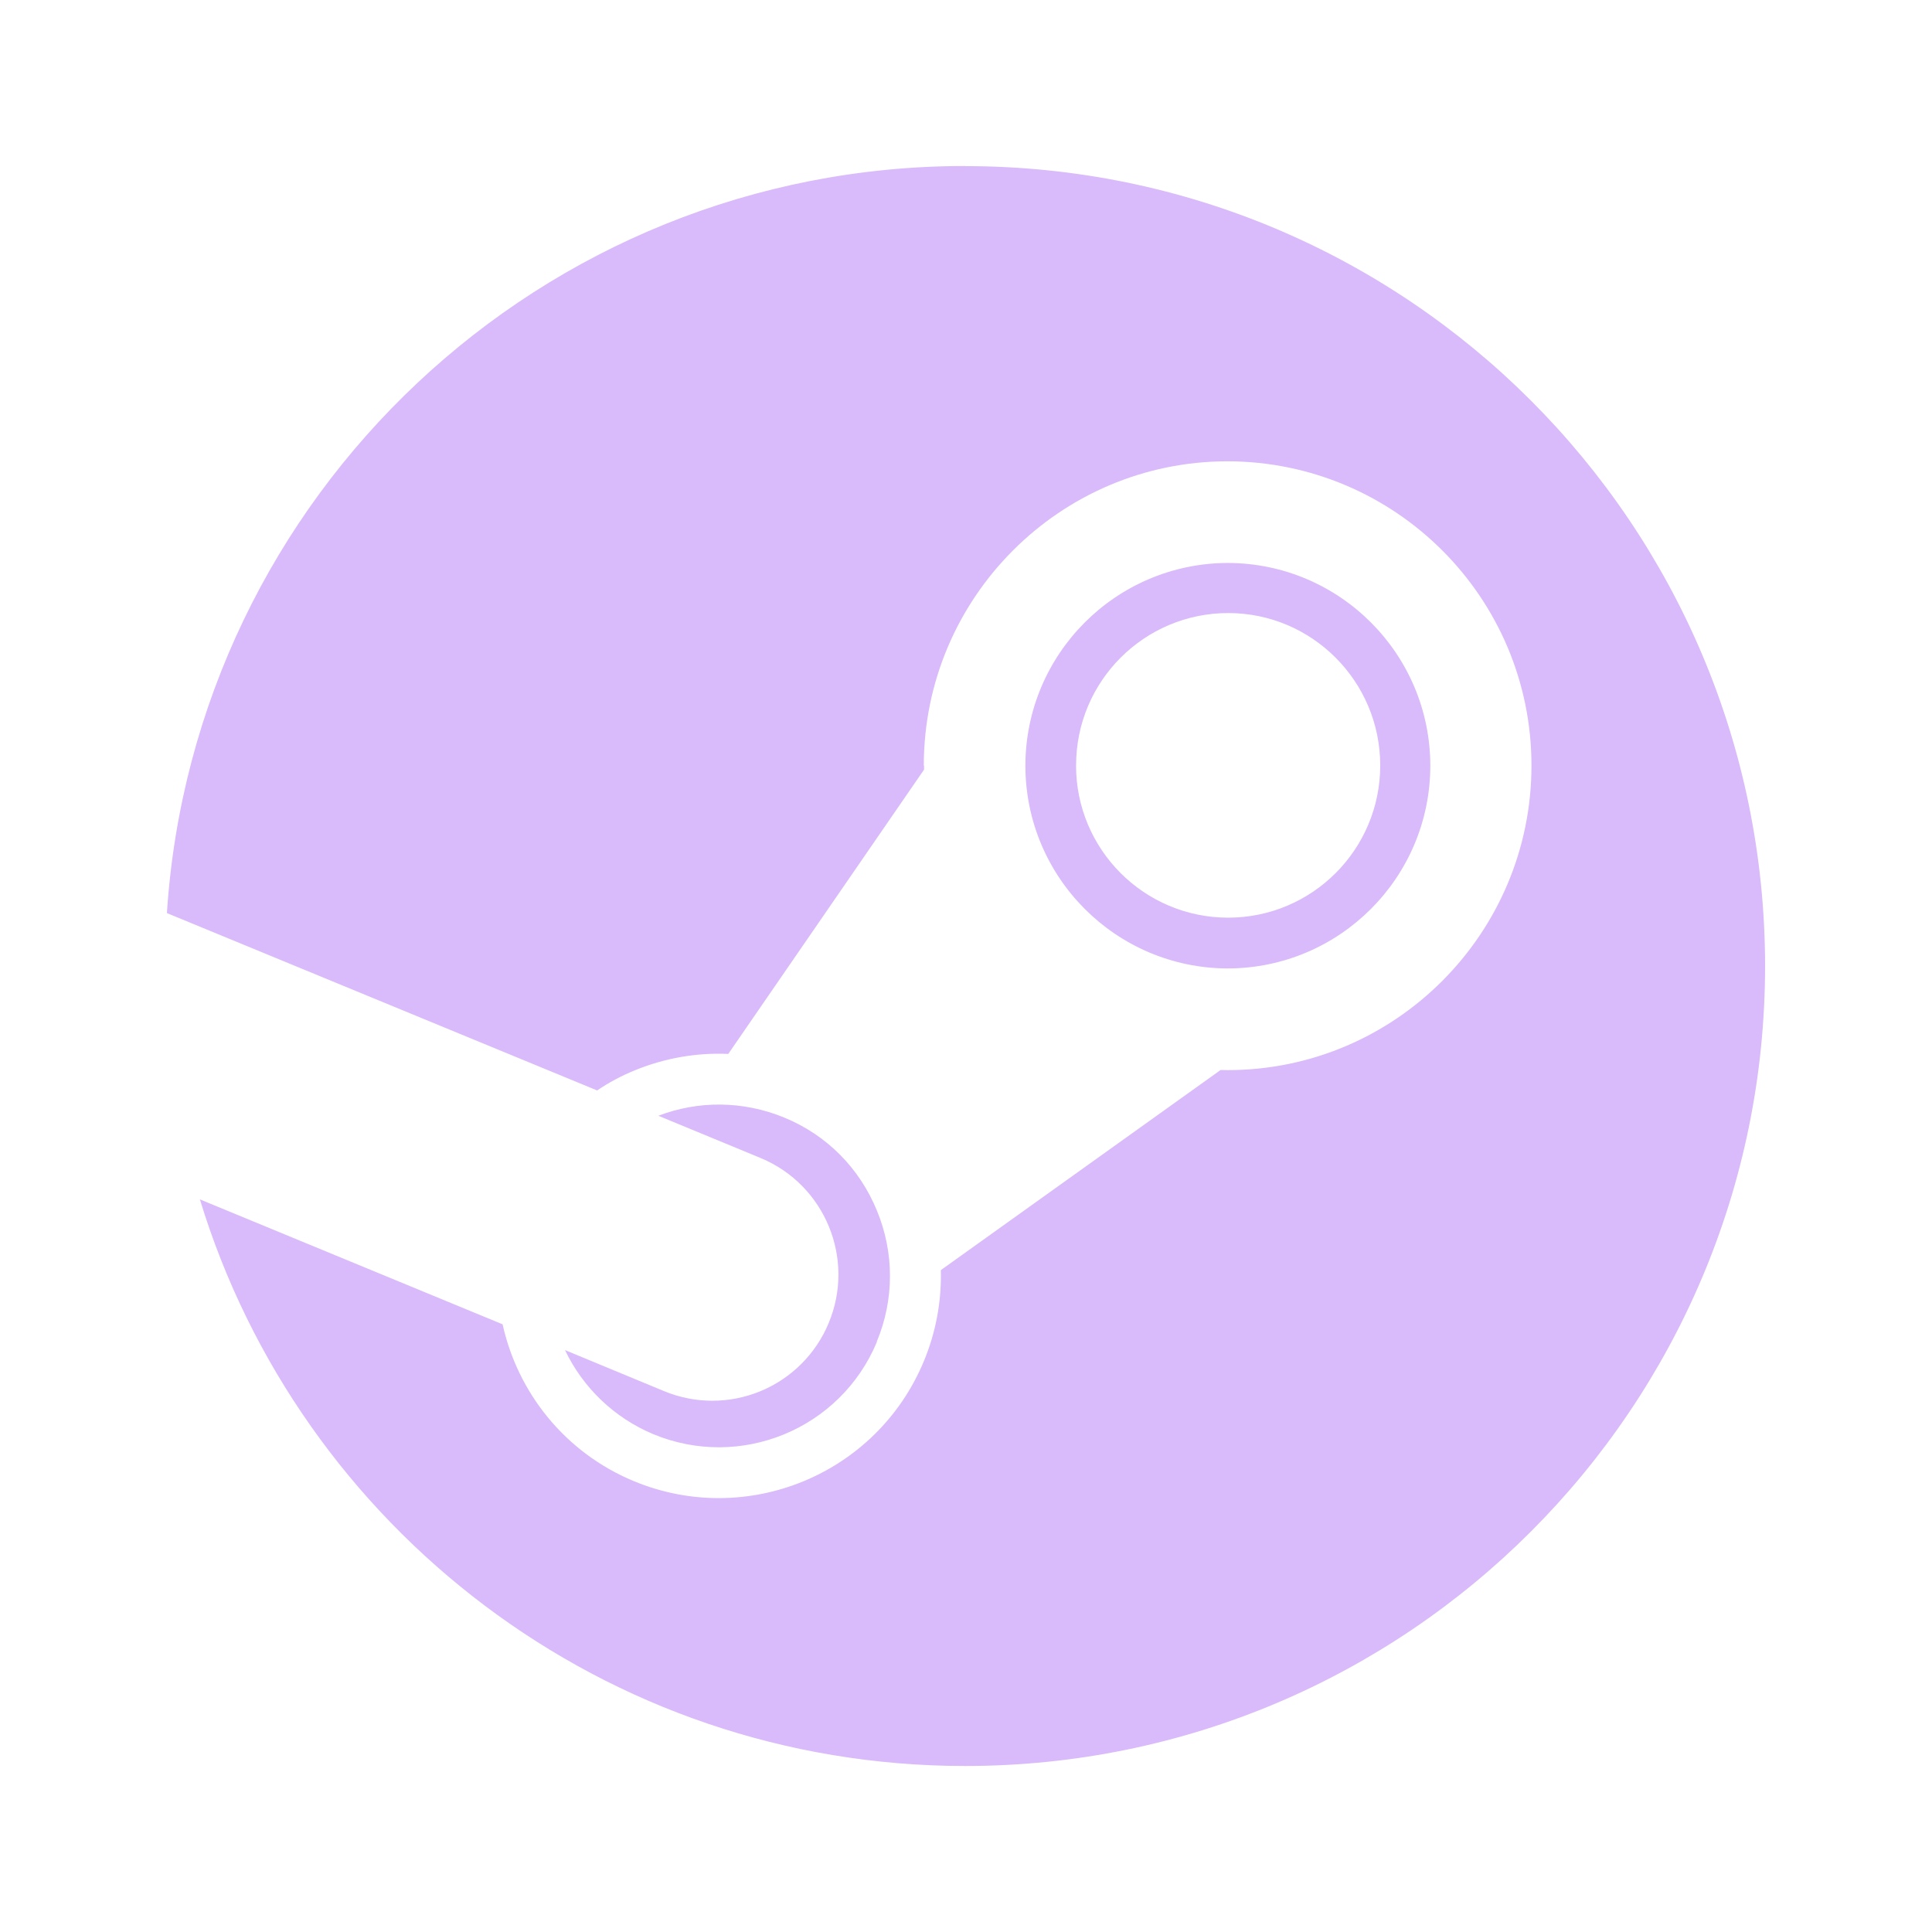
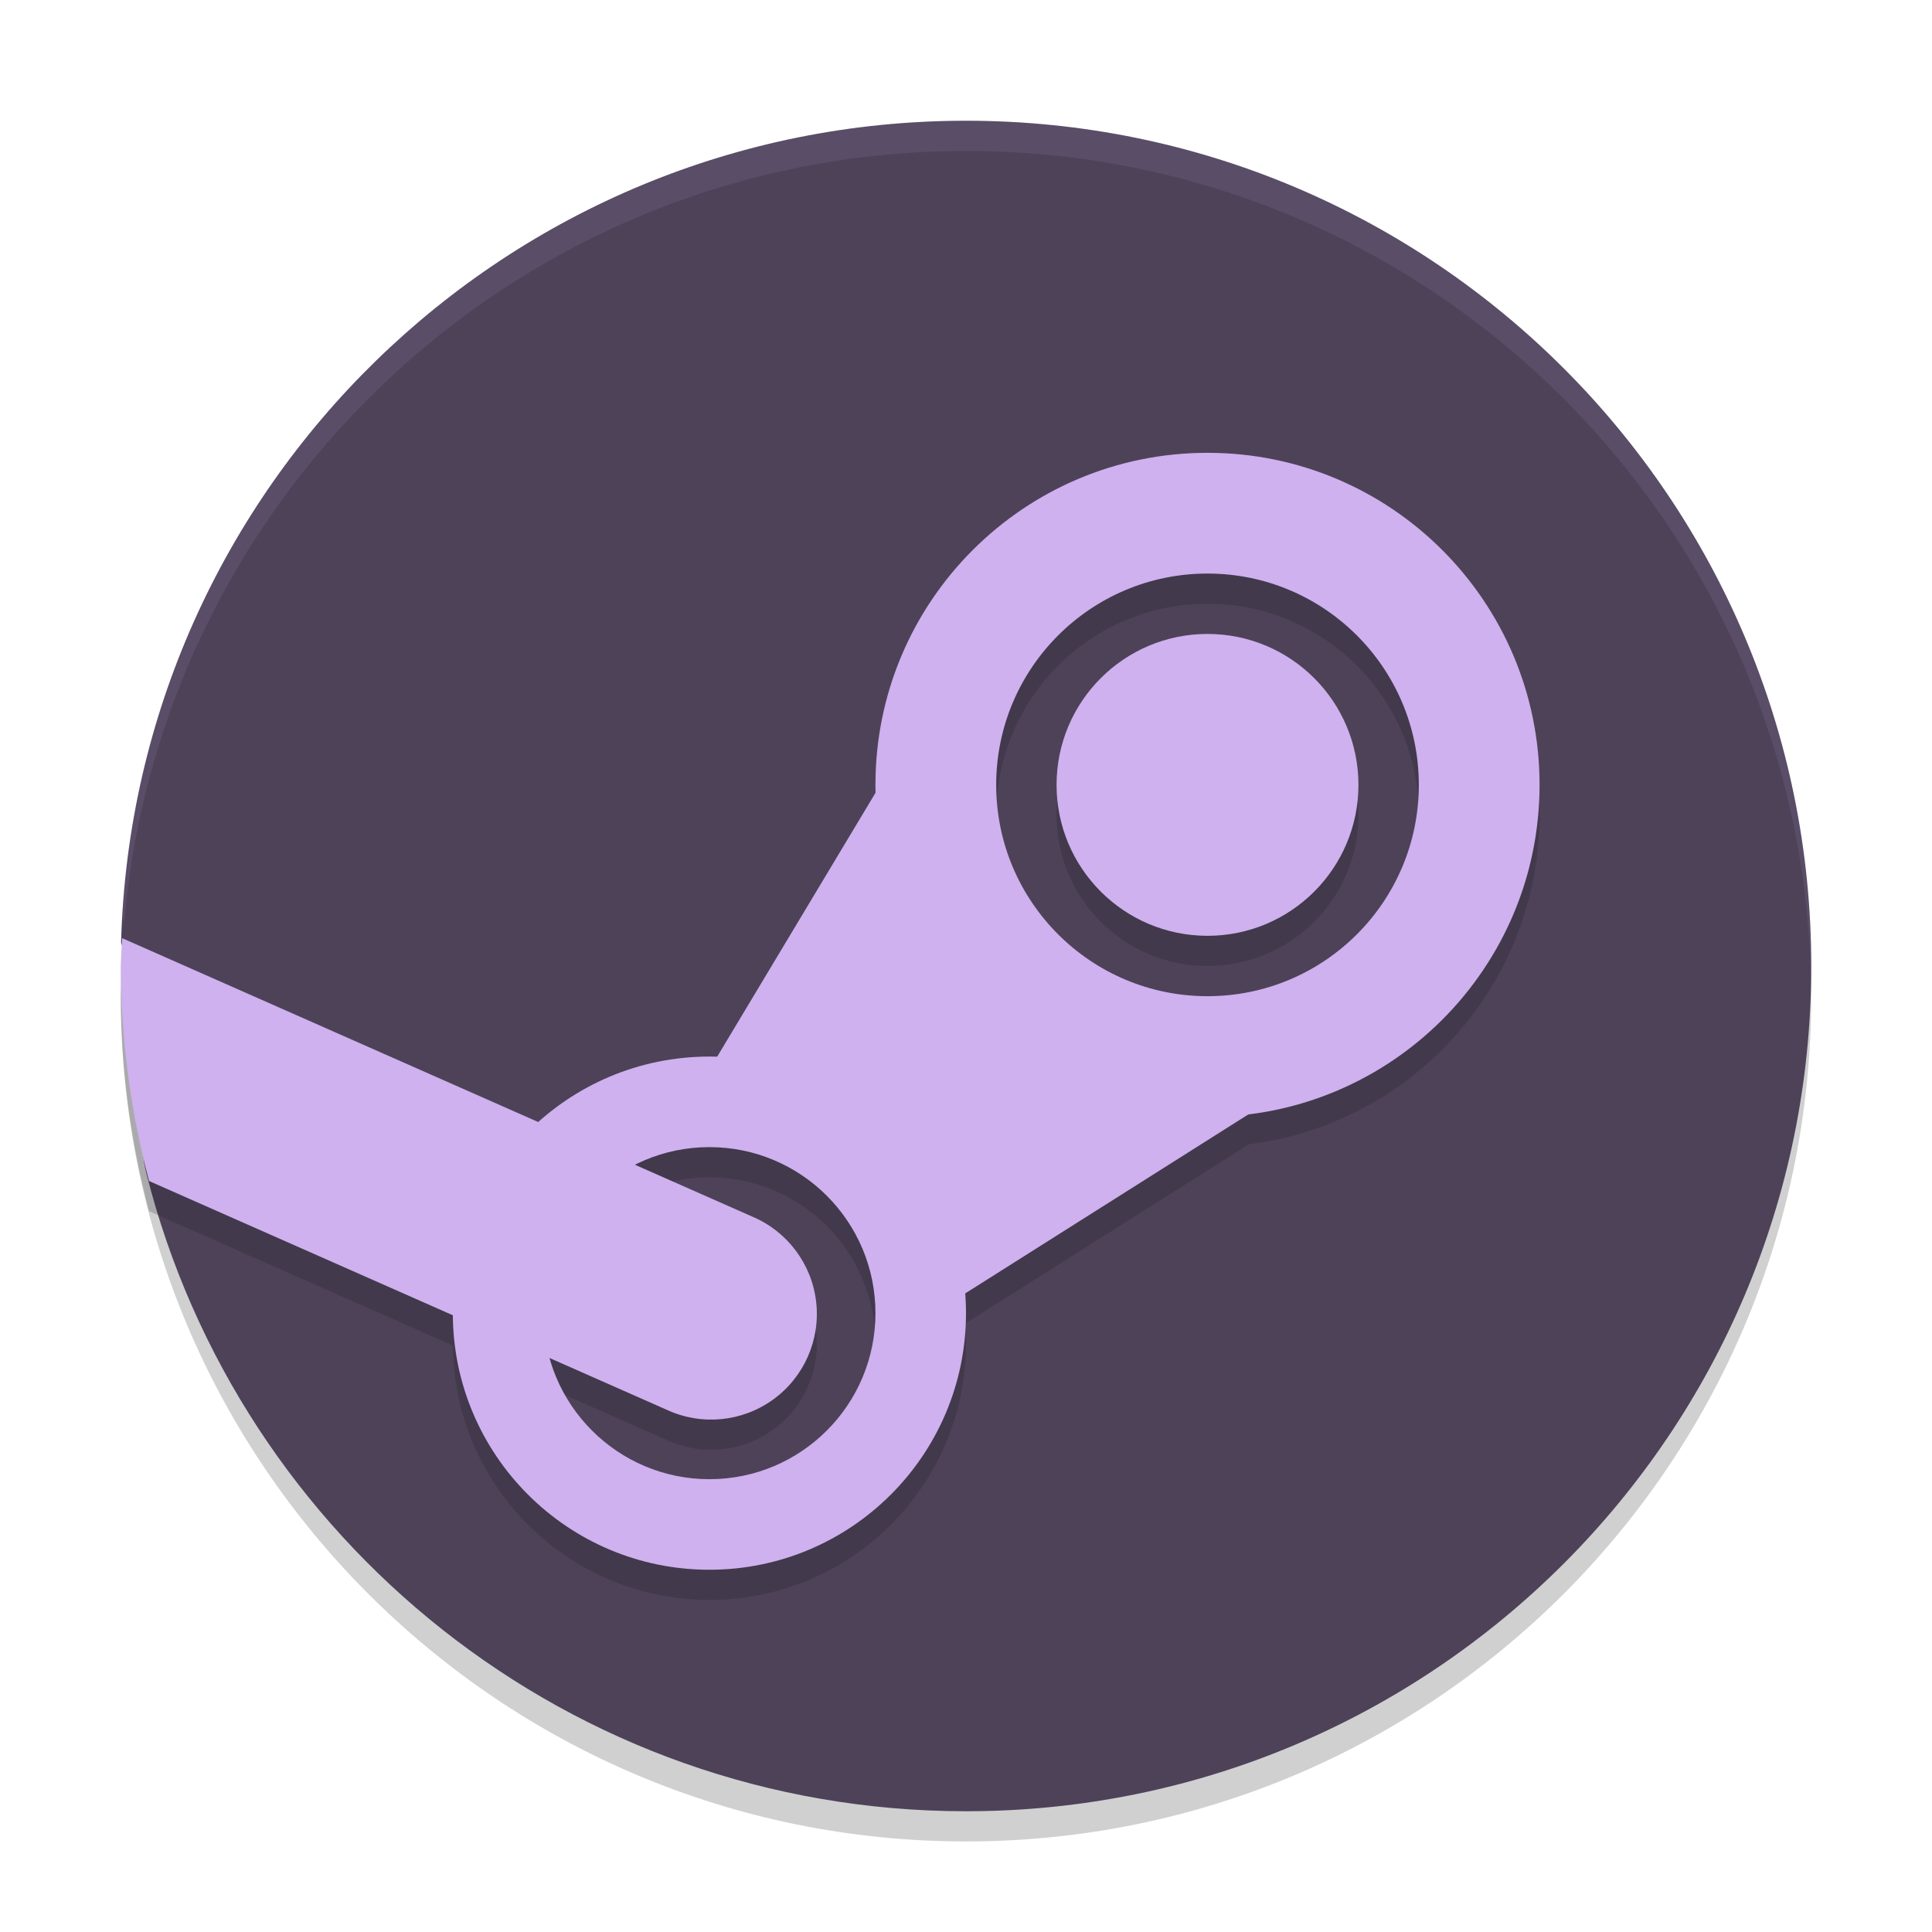
- <svg xmlns="http://www.w3.org/2000/svg" width="64" height="64" version="1.1" viewBox="0 0 16.933 16.933" id="svg7">
-   <defs id="defs2">
-     <style id="current-color-scheme" type="text/css">.ColorScheme-Text {color:#3d2459} .ColorScheme-Highlight {color:#3d2459}</style>
-   </defs>
-   <path id="path7" class="ColorScheme-Text" style="fill:#d9bafa;fill-opacity:1;stroke-width:0.219" d="m 8.459,1.455 c -3.716,0 -6.756,2.89 -6.996,6.545 0.001,0.002 0.002,0.003 0.003,0.005 3.5e-5,-5.82e-4 4.28e-4,-8.466e-4 4.28e-4,-8.466e-4 l 3.767,1.553 A 1.784,1.784 0 0 1 5.561,9.382 C 5.826,9.273 6.105,9.225 6.383,9.237 l 1.716,-2.492 -4.23e-4,-0.035 h -0.002 c 0,-1.471 1.195,-2.667 2.663,-2.667 1.471,0.003 2.663,1.196 2.663,2.667 0,1.471 -1.194,2.669 -2.663,2.669 L 10.698,9.378 8.246,11.132 A 1.948,1.948 0 0 1 8.096,11.933 1.946,1.946 0 0 1 5.554,12.981 C 4.949,12.729 4.537,12.204 4.405,11.607 L 1.752,10.512 c 0.876,2.874 3.547,4.966 6.707,4.966 3.872,0 7.011,-3.139 7.011,-7.011 0,-3.872 -3.139,-7.011 -7.011,-7.011 z m 2.302,3.479 A 1.779,1.779 0 0 0 8.987,6.711 1.779,1.779 0 0 0 10.761,8.488 1.779,1.779 0 0 0 12.536,6.711 1.779,1.779 0 0 0 10.761,4.934 Z m 0.003,0.439 c 0.735,0 1.333,0.598 1.333,1.336 A 1.334,1.334 0 0 1 10.764,8.043 1.334,1.334 0 0 1 9.431,6.708 h 4.24e-4 A 1.334,1.334 0 0 1 10.764,5.373 Z M 6.315,9.681 c -0.187,-0.002 -0.372,0.032 -0.545,0.098 l 0.898,0.371 a 1.106,1.106 0 0 1 0.595,1.446 1.104,1.104 0 0 1 -1.444,0.596 l -0.867,-0.359 a 1.499,1.499 0 0 0 0.772,0.736 c 0.764,0.318 1.643,-0.042 1.962,-0.809 h -0.002 C 7.838,11.391 7.839,10.982 7.686,10.611 7.534,10.24 7.249,9.95 6.876,9.796 6.693,9.72 6.502,9.683 6.315,9.681 Z" />
+ <svg xmlns="http://www.w3.org/2000/svg" width="64" height="64" version="1.1">
+   <circle style="opacity:0.2" cx="32" cy="33" r="28" fill="#161319" />
+   <path style="fill:#4e4259" d="M 60,32 C 60,47.464 47.464,60 32,60 18.913,60 7.923,51.022 4.854,38.889 4.296,36.685 6.063,38.218 6.063,35.841 6.063,35.577 4.004,31.473 4.011,31.211 4.429,16.112 16.8,4 32,4 47.464,4 60,16.536 60,32 Z" />
+   <path style="opacity:0.2" d="M 40,16 A 11,11 0 0 0 29,27 11,11 0 0 0 29.012,27.246 L 23.754,36.01 A 8.5,8.5 0 0 0 23.5,36 8.5,8.5 0 0 0 17.838,38.172 L 4.047,32.078 A 28,28 0 0 0 4,33 28,28 0 0 0 4.938,40.123 L 15.004,44.572 A 8.5,8.5 0 0 0 23.5,53 8.5,8.5 0 0 0 32,44.5 8.5,8.5 0 0 0 31.967,43.85 L 41.373,37.904 A 11,11 0 0 0 51,27 11,11 0 0 0 40,16 Z M 40,20 A 7,7 0 0 1 47,27 7,7 0 0 1 40,34 7,7 0 0 1 33,27 7,7 0 0 1 40,20 Z M 40,22 A 5,5 0 0 0 35,27 5,5 0 0 0 40,32 5,5 0 0 0 45,27 5,5 0 0 0 40,22 Z M 23.5,39 A 5.5,5.5 0 0 1 29,44.5 5.5,5.5 0 0 1 23.5,50 5.5,5.5 0 0 1 18.207,45.986 L 22.086,47.701 A 3.5,3.5 0 1 0 24.914,41.299 L 21.035,39.584 A 5.5,5.5 0 0 1 23.5,39 Z" fill="#161319" />
+   <path style="fill:#ceb1ee" d="M 30.6,23.6 34.8,33.4 44.7,34.8 29.2,44.6 V 37.6 H 22.2 Z" />
+   <path style="fill:#ceb1ee" d="M 40 15 A 11 11 0 0 0 29 26 A 11 11 0 0 0 40 37 A 11 11 0 0 0 51 26 A 11 11 0 0 0 40 15 z M 40 19 A 7 7 0 0 1 47 26 A 7 7 0 0 1 40 33 A 7 7 0 0 1 33 26 A 7 7 0 0 1 40 19 z" />
+   <path style="fill:#ceb1ee" d="M 23.5 35 A 8.5 8.5 0 0 0 15 43.5 A 8.5 8.5 0 0 0 23.5 52 A 8.5 8.5 0 0 0 32 43.5 A 8.5 8.5 0 0 0 23.5 35 z M 23.5 38 A 5.5 5.5 0 0 1 29 43.5 A 5.5 5.5 0 0 1 23.5 49 A 5.5 5.5 0 0 1 18 43.5 A 5.5 5.5 0 0 1 23.5 38 z" />
+   <circle style="fill:#ceb1ee" cx="40" cy="26" r="5" />
+   <path style="fill:#ceb1ee" d="M 4.047 31.078 A 28 28 0 0 0 4 32 A 28 28 0 0 0 4.938 39.123 L 22.086 46.701 A 3.5 3.5 0 1 0 24.914 40.299 L 4.047 31.078 z" />
+   <path style="opacity:0.1;fill:#ceb1ee" d="M 32,4 C 17.1,4 4.918,15.637 4.049,30.318 4.046,30.367 4.081,30.473 4.111,30.572 5.343,16.246 17.354,5 32,5 47.296,5 59.719,17.268 59.986,32.5 59.989,32.333 60,32.168 60,32 60,16.536 47.464,4 32,4 Z" />
</svg>
